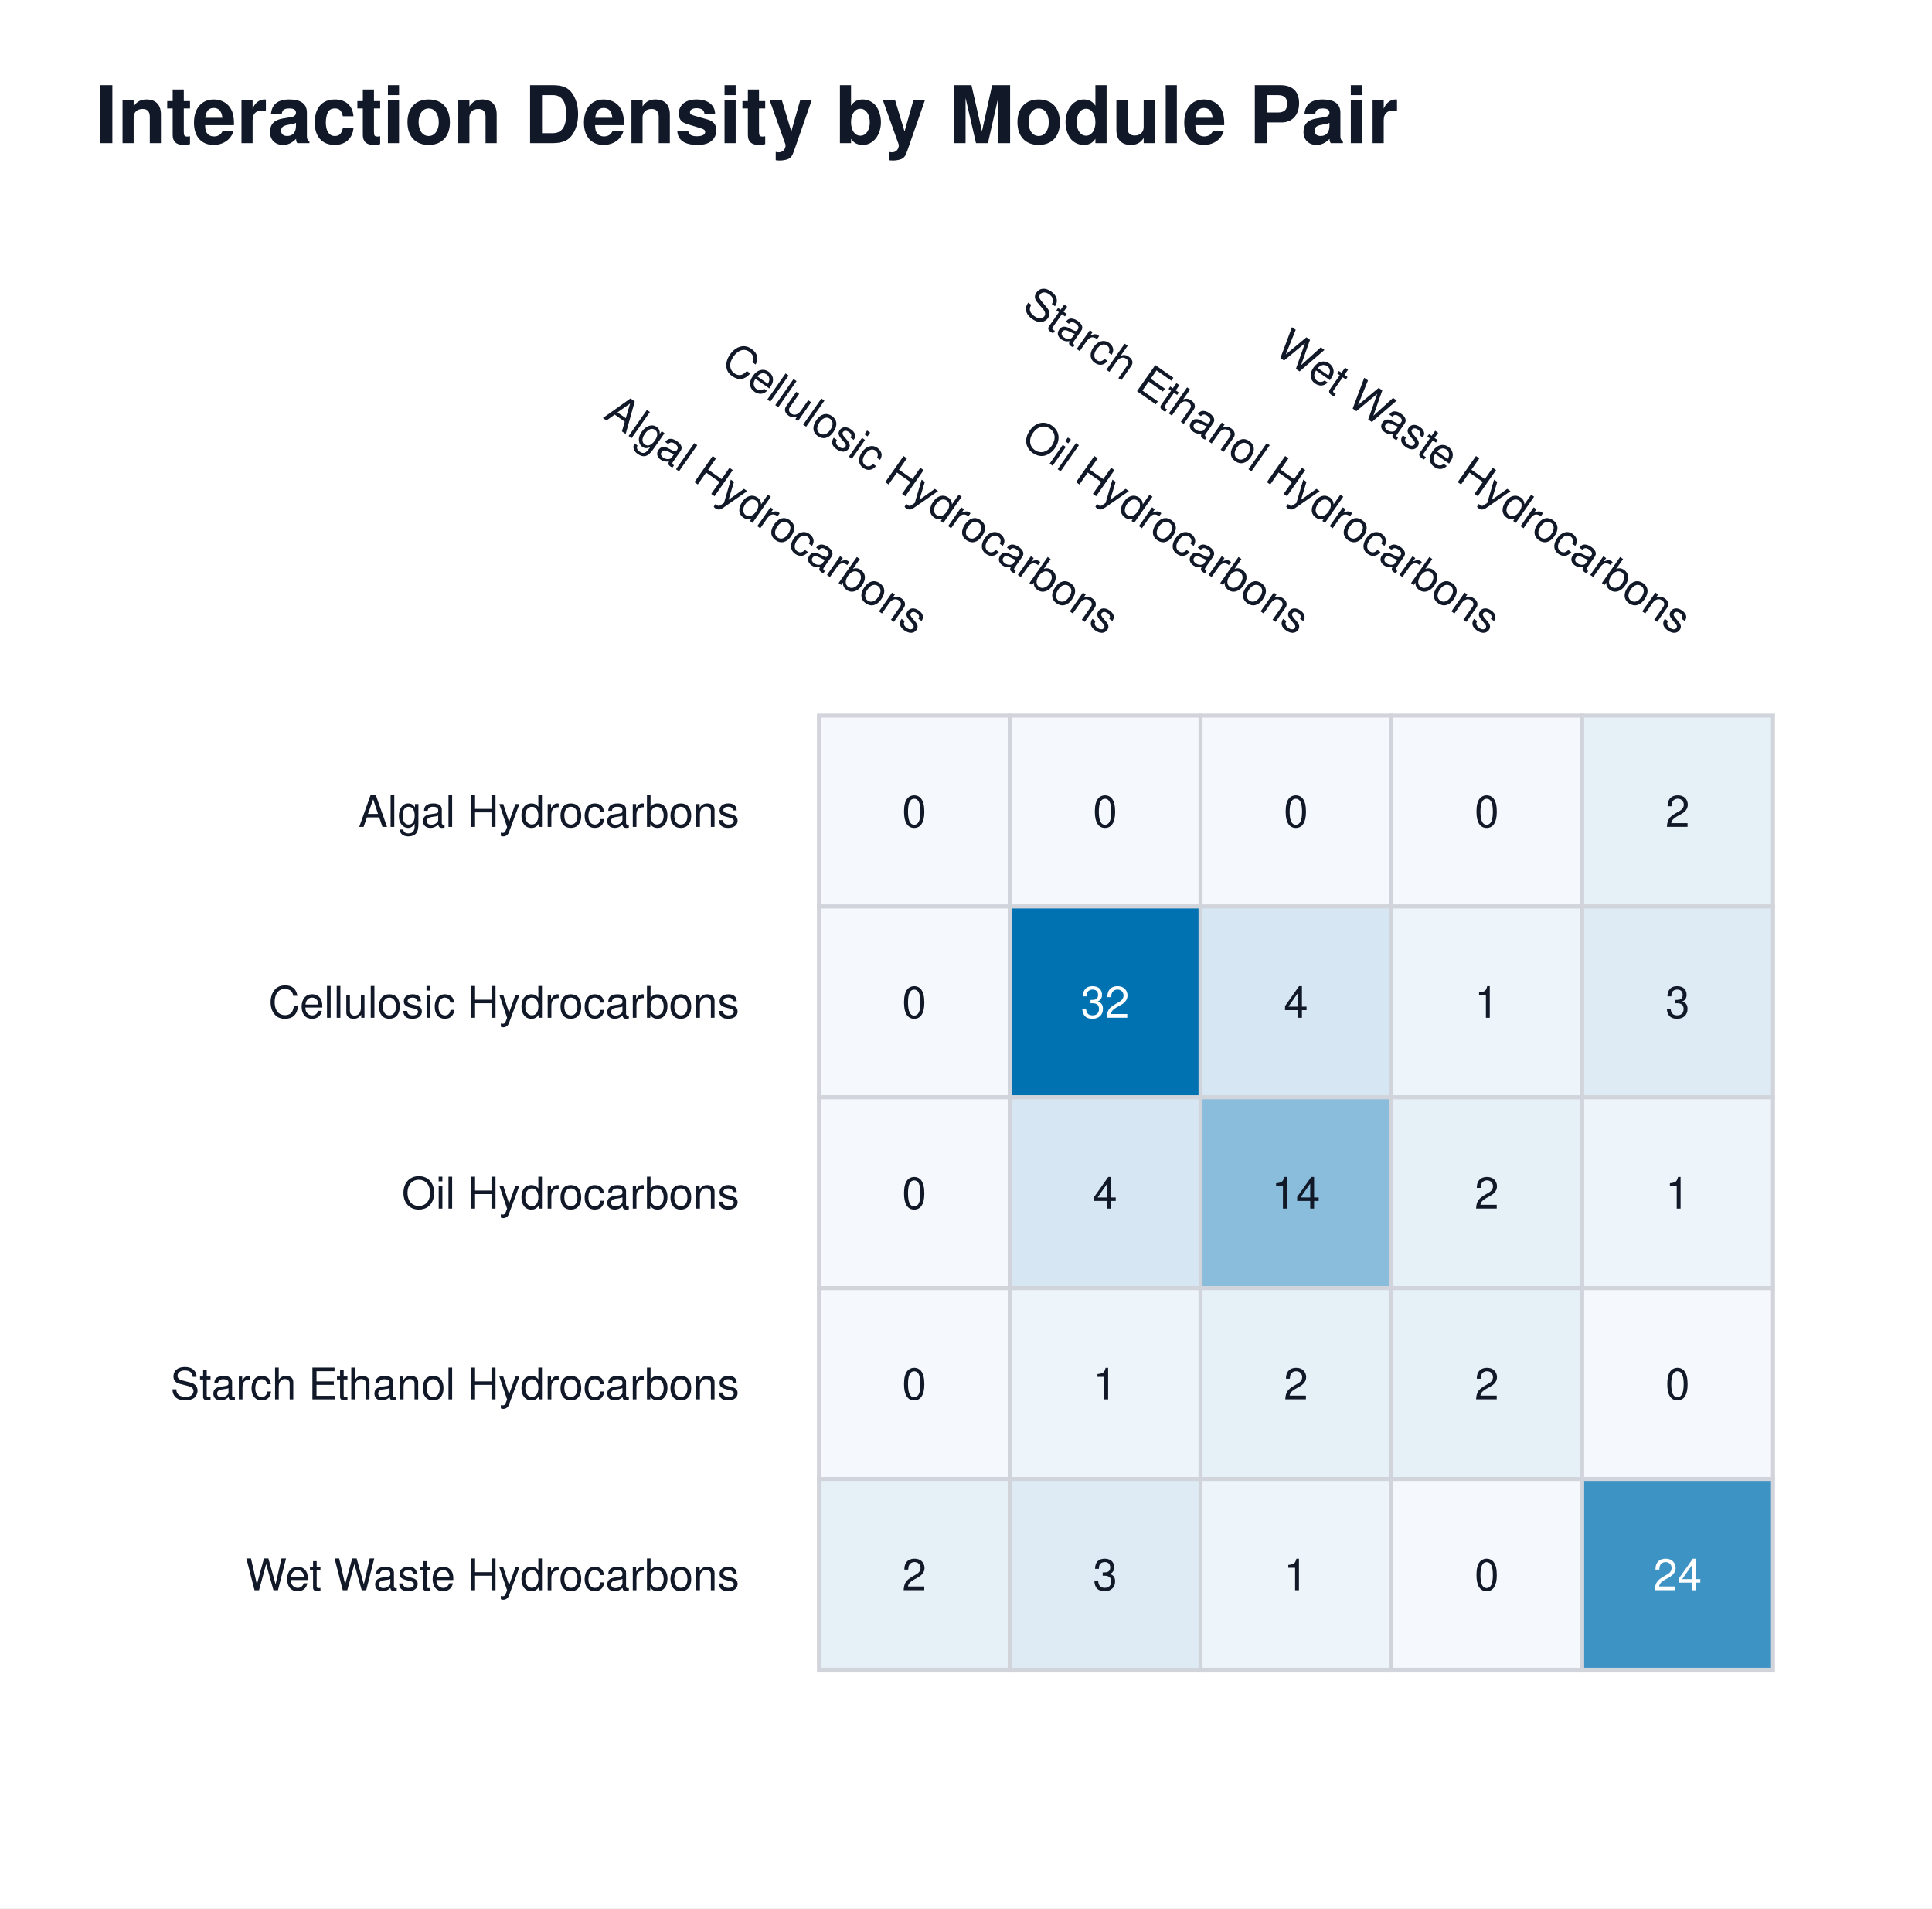
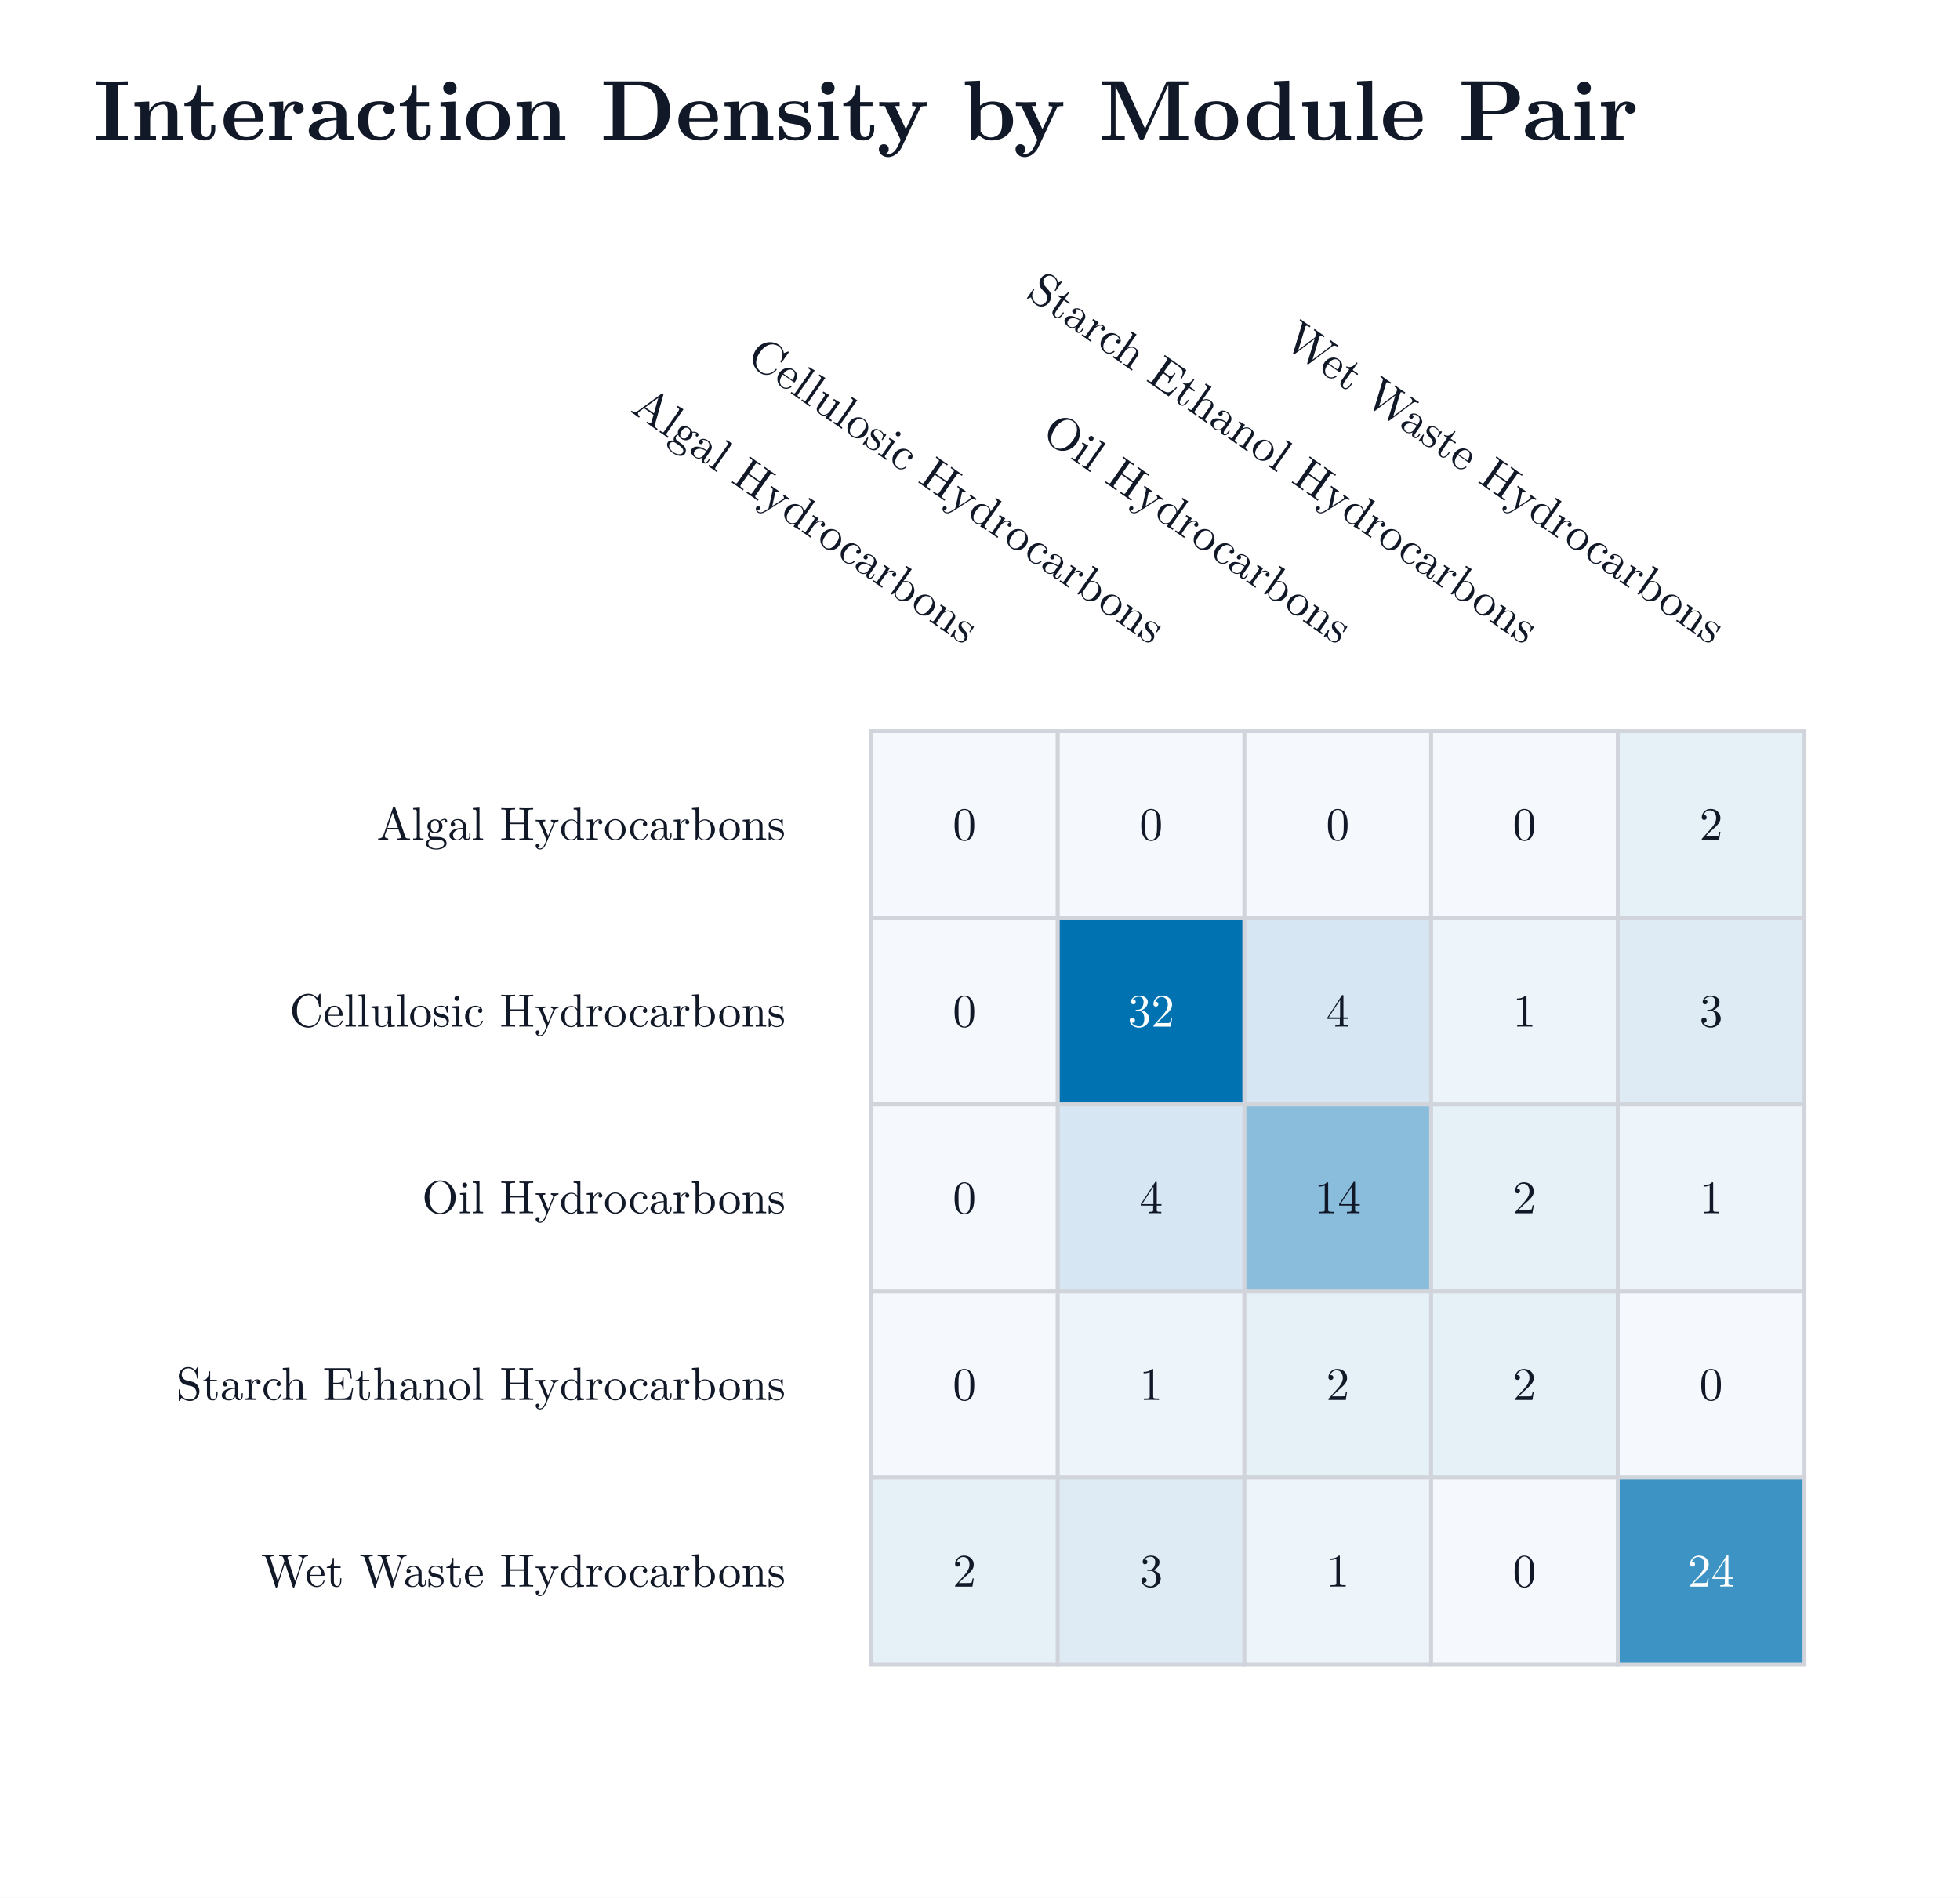
- <svg xmlns="http://www.w3.org/2000/svg" width="486" height="480" viewBox="0 0 486 480">
+ <svg xmlns="http://www.w3.org/2000/svg" width="504" height="488" viewBox="0 0 504 488">
  <rect width="100%" height="100%" fill="#ffffff" />
-   <text x="24" y="36" font-family="Helvetica, Arial, sans-serif" font-size="20" fill="#111827" font-weight="bold">Interaction Density by Module Pair</text>
-   <text x="230.00" y="160.00" font-family="Helvetica, Arial, sans-serif" font-size="11" text-anchor="end" fill="#111827" transform="rotate(35 230.00,160.00)">Algal Hydrocarbons</text>
-   <text x="278.00" y="160.00" font-family="Helvetica, Arial, sans-serif" font-size="11" text-anchor="end" fill="#111827" transform="rotate(35 278.00,160.00)">Cellulosic Hydrocarbons</text>
-   <text x="326.00" y="160.00" font-family="Helvetica, Arial, sans-serif" font-size="11" text-anchor="end" fill="#111827" transform="rotate(35 326.00,160.00)">Oil Hydrocarbons</text>
-   <text x="374.00" y="160.00" font-family="Helvetica, Arial, sans-serif" font-size="11" text-anchor="end" fill="#111827" transform="rotate(35 374.00,160.00)">Starch Ethanol Hydrocarbons</text>
-   <text x="422.00" y="160.00" font-family="Helvetica, Arial, sans-serif" font-size="11" text-anchor="end" fill="#111827" transform="rotate(35 422.00,160.00)">Wet Waste Hydrocarbons</text>
-   <text x="186.00" y="208.00" font-family="Helvetica, Arial, sans-serif" font-size="11" text-anchor="end" fill="#111827">Algal Hydrocarbons</text>
-   <rect x="206.00" y="180.00" width="48" height="48" fill="#f5f8fc" stroke="#d1d5db" stroke-width="1" />
-   <text x="230.00" y="208.00" font-family="Helvetica, Arial, sans-serif" font-size="11" text-anchor="middle" fill="#111827">0</text>
-   <rect x="254.00" y="180.00" width="48" height="48" fill="#f5f8fc" stroke="#d1d5db" stroke-width="1" />
-   <text x="278.00" y="208.00" font-family="Helvetica, Arial, sans-serif" font-size="11" text-anchor="middle" fill="#111827">0</text>
-   <rect x="302.00" y="180.00" width="48" height="48" fill="#f5f8fc" stroke="#d1d5db" stroke-width="1" />
-   <text x="326.00" y="208.00" font-family="Helvetica, Arial, sans-serif" font-size="11" text-anchor="middle" fill="#111827">0</text>
-   <rect x="350.00" y="180.00" width="48" height="48" fill="#f5f8fc" stroke="#d1d5db" stroke-width="1" />
-   <text x="374.00" y="208.00" font-family="Helvetica, Arial, sans-serif" font-size="11" text-anchor="middle" fill="#111827">0</text>
-   <rect x="398.00" y="180.00" width="48" height="48" fill="#e6f0f7" stroke="#d1d5db" stroke-width="1" />
-   <text x="422.00" y="208.00" font-family="Helvetica, Arial, sans-serif" font-size="11" text-anchor="middle" fill="#111827">2</text>
-   <text x="186.00" y="256.00" font-family="Helvetica, Arial, sans-serif" font-size="11" text-anchor="end" fill="#111827">Cellulosic Hydrocarbons</text>
-   <rect x="206.00" y="228.00" width="48" height="48" fill="#f5f8fc" stroke="#d1d5db" stroke-width="1" />
-   <text x="230.00" y="256.00" font-family="Helvetica, Arial, sans-serif" font-size="11" text-anchor="middle" fill="#111827">0</text>
-   <rect x="254.00" y="228.00" width="48" height="48" fill="#0072b2" stroke="#d1d5db" stroke-width="1" />
-   <text x="278.00" y="256.00" font-family="Helvetica, Arial, sans-serif" font-size="11" text-anchor="middle" fill="#ffffff">32</text>
-   <rect x="302.00" y="228.00" width="48" height="48" fill="#d6e7f3" stroke="#d1d5db" stroke-width="1" />
-   <text x="326.00" y="256.00" font-family="Helvetica, Arial, sans-serif" font-size="11" text-anchor="middle" fill="#111827">4</text>
-   <rect x="350.00" y="228.00" width="48" height="48" fill="#edf4fa" stroke="#d1d5db" stroke-width="1" />
-   <text x="374.00" y="256.00" font-family="Helvetica, Arial, sans-serif" font-size="11" text-anchor="middle" fill="#111827">1</text>
-   <rect x="398.00" y="228.00" width="48" height="48" fill="#deebf5" stroke="#d1d5db" stroke-width="1" />
-   <text x="422.00" y="256.00" font-family="Helvetica, Arial, sans-serif" font-size="11" text-anchor="middle" fill="#111827">3</text>
-   <text x="186.00" y="304.00" font-family="Helvetica, Arial, sans-serif" font-size="11" text-anchor="end" fill="#111827">Oil Hydrocarbons</text>
-   <rect x="206.00" y="276.00" width="48" height="48" fill="#f5f8fc" stroke="#d1d5db" stroke-width="1" />
-   <text x="230.00" y="304.00" font-family="Helvetica, Arial, sans-serif" font-size="11" text-anchor="middle" fill="#111827">0</text>
-   <rect x="254.00" y="276.00" width="48" height="48" fill="#d6e7f3" stroke="#d1d5db" stroke-width="1" />
-   <text x="278.00" y="304.00" font-family="Helvetica, Arial, sans-serif" font-size="11" text-anchor="middle" fill="#111827">4</text>
-   <rect x="302.00" y="276.00" width="48" height="48" fill="#8abddc" stroke="#d1d5db" stroke-width="1" />
-   <text x="326.00" y="304.00" font-family="Helvetica, Arial, sans-serif" font-size="11" text-anchor="middle" fill="#111827">14</text>
-   <rect x="350.00" y="276.00" width="48" height="48" fill="#e6f0f7" stroke="#d1d5db" stroke-width="1" />
-   <text x="374.00" y="304.00" font-family="Helvetica, Arial, sans-serif" font-size="11" text-anchor="middle" fill="#111827">2</text>
-   <rect x="398.00" y="276.00" width="48" height="48" fill="#edf4fa" stroke="#d1d5db" stroke-width="1" />
-   <text x="422.00" y="304.00" font-family="Helvetica, Arial, sans-serif" font-size="11" text-anchor="middle" fill="#111827">1</text>
-   <text x="186.00" y="352.00" font-family="Helvetica, Arial, sans-serif" font-size="11" text-anchor="end" fill="#111827">Starch Ethanol Hydrocarbons</text>
-   <rect x="206.00" y="324.00" width="48" height="48" fill="#f5f8fc" stroke="#d1d5db" stroke-width="1" />
-   <text x="230.00" y="352.00" font-family="Helvetica, Arial, sans-serif" font-size="11" text-anchor="middle" fill="#111827">0</text>
-   <rect x="254.00" y="324.00" width="48" height="48" fill="#edf4fa" stroke="#d1d5db" stroke-width="1" />
-   <text x="278.00" y="352.00" font-family="Helvetica, Arial, sans-serif" font-size="11" text-anchor="middle" fill="#111827">1</text>
-   <rect x="302.00" y="324.00" width="48" height="48" fill="#e6f0f7" stroke="#d1d5db" stroke-width="1" />
-   <text x="326.00" y="352.00" font-family="Helvetica, Arial, sans-serif" font-size="11" text-anchor="middle" fill="#111827">2</text>
-   <rect x="350.00" y="324.00" width="48" height="48" fill="#e6f0f7" stroke="#d1d5db" stroke-width="1" />
-   <text x="374.00" y="352.00" font-family="Helvetica, Arial, sans-serif" font-size="11" text-anchor="middle" fill="#111827">2</text>
-   <rect x="398.00" y="324.00" width="48" height="48" fill="#f5f8fc" stroke="#d1d5db" stroke-width="1" />
-   <text x="422.00" y="352.00" font-family="Helvetica, Arial, sans-serif" font-size="11" text-anchor="middle" fill="#111827">0</text>
-   <text x="186.00" y="400.00" font-family="Helvetica, Arial, sans-serif" font-size="11" text-anchor="end" fill="#111827">Wet Waste Hydrocarbons</text>
-   <rect x="206.00" y="372.00" width="48" height="48" fill="#e6f0f7" stroke="#d1d5db" stroke-width="1" />
-   <text x="230.00" y="400.00" font-family="Helvetica, Arial, sans-serif" font-size="11" text-anchor="middle" fill="#111827">2</text>
-   <rect x="254.00" y="372.00" width="48" height="48" fill="#deebf5" stroke="#d1d5db" stroke-width="1" />
-   <text x="278.00" y="400.00" font-family="Helvetica, Arial, sans-serif" font-size="11" text-anchor="middle" fill="#111827">3</text>
-   <rect x="302.00" y="372.00" width="48" height="48" fill="#edf4fa" stroke="#d1d5db" stroke-width="1" />
-   <text x="326.00" y="400.00" font-family="Helvetica, Arial, sans-serif" font-size="11" text-anchor="middle" fill="#111827">1</text>
-   <rect x="350.00" y="372.00" width="48" height="48" fill="#f5f8fc" stroke="#d1d5db" stroke-width="1" />
-   <text x="374.00" y="400.00" font-family="Helvetica, Arial, sans-serif" font-size="11" text-anchor="middle" fill="#111827">0</text>
-   <rect x="398.00" y="372.00" width="48" height="48" fill="#3d94c4" stroke="#d1d5db" stroke-width="1" />
-   <text x="422.00" y="400.00" font-family="Helvetica, Arial, sans-serif" font-size="11" text-anchor="middle" fill="#ffffff">24</text>
+   <text x="24" y="36" font-family="'CMU Serif', 'Computer Modern', 'Latin Modern Roman', Georgia, serif" font-size="22" fill="#111827" font-weight="bold">Interaction Density by Module Pair</text>
+   <text x="248.00" y="166.00" font-family="'CMU Serif', 'Computer Modern', 'Latin Modern Roman', Georgia, serif" font-size="12" text-anchor="end" fill="#111827" transform="rotate(35 248.00,166.00)">Algal Hydrocarbons</text>
+   <text x="296.00" y="166.00" font-family="'CMU Serif', 'Computer Modern', 'Latin Modern Roman', Georgia, serif" font-size="12" text-anchor="end" fill="#111827" transform="rotate(35 296.00,166.00)">Cellulosic Hydrocarbons</text>
+   <text x="344.00" y="166.00" font-family="'CMU Serif', 'Computer Modern', 'Latin Modern Roman', Georgia, serif" font-size="12" text-anchor="end" fill="#111827" transform="rotate(35 344.00,166.00)">Oil Hydrocarbons</text>
+   <text x="392.00" y="166.00" font-family="'CMU Serif', 'Computer Modern', 'Latin Modern Roman', Georgia, serif" font-size="12" text-anchor="end" fill="#111827" transform="rotate(35 392.00,166.00)">Starch Ethanol Hydrocarbons</text>
+   <text x="440.00" y="166.00" font-family="'CMU Serif', 'Computer Modern', 'Latin Modern Roman', Georgia, serif" font-size="12" text-anchor="end" fill="#111827" transform="rotate(35 440.00,166.00)">Wet Waste Hydrocarbons</text>
+   <text x="202.00" y="216.00" font-family="'CMU Serif', 'Computer Modern', 'Latin Modern Roman', Georgia, serif" font-size="12" text-anchor="end" fill="#111827">Algal Hydrocarbons</text>
+   <rect x="224.00" y="188.00" width="48" height="48" fill="#f5f8fc" stroke="#d1d5db" stroke-width="1" />
+   <text x="248.00" y="216.00" font-family="'CMU Serif', 'Computer Modern', 'Latin Modern Roman', Georgia, serif" font-size="12" text-anchor="middle" fill="#111827">0</text>
+   <rect x="272.00" y="188.00" width="48" height="48" fill="#f5f8fc" stroke="#d1d5db" stroke-width="1" />
+   <text x="296.00" y="216.00" font-family="'CMU Serif', 'Computer Modern', 'Latin Modern Roman', Georgia, serif" font-size="12" text-anchor="middle" fill="#111827">0</text>
+   <rect x="320.00" y="188.00" width="48" height="48" fill="#f5f8fc" stroke="#d1d5db" stroke-width="1" />
+   <text x="344.00" y="216.00" font-family="'CMU Serif', 'Computer Modern', 'Latin Modern Roman', Georgia, serif" font-size="12" text-anchor="middle" fill="#111827">0</text>
+   <rect x="368.00" y="188.00" width="48" height="48" fill="#f5f8fc" stroke="#d1d5db" stroke-width="1" />
+   <text x="392.00" y="216.00" font-family="'CMU Serif', 'Computer Modern', 'Latin Modern Roman', Georgia, serif" font-size="12" text-anchor="middle" fill="#111827">0</text>
+   <rect x="416.00" y="188.00" width="48" height="48" fill="#e6f0f7" stroke="#d1d5db" stroke-width="1" />
+   <text x="440.00" y="216.00" font-family="'CMU Serif', 'Computer Modern', 'Latin Modern Roman', Georgia, serif" font-size="12" text-anchor="middle" fill="#111827">2</text>
+   <text x="202.00" y="264.00" font-family="'CMU Serif', 'Computer Modern', 'Latin Modern Roman', Georgia, serif" font-size="12" text-anchor="end" fill="#111827">Cellulosic Hydrocarbons</text>
+   <rect x="224.00" y="236.00" width="48" height="48" fill="#f5f8fc" stroke="#d1d5db" stroke-width="1" />
+   <text x="248.00" y="264.00" font-family="'CMU Serif', 'Computer Modern', 'Latin Modern Roman', Georgia, serif" font-size="12" text-anchor="middle" fill="#111827">0</text>
+   <rect x="272.00" y="236.00" width="48" height="48" fill="#0072b2" stroke="#d1d5db" stroke-width="1" />
+   <text x="296.00" y="264.00" font-family="'CMU Serif', 'Computer Modern', 'Latin Modern Roman', Georgia, serif" font-size="12" text-anchor="middle" fill="#ffffff">32</text>
+   <rect x="320.00" y="236.00" width="48" height="48" fill="#d6e7f3" stroke="#d1d5db" stroke-width="1" />
+   <text x="344.00" y="264.00" font-family="'CMU Serif', 'Computer Modern', 'Latin Modern Roman', Georgia, serif" font-size="12" text-anchor="middle" fill="#111827">4</text>
+   <rect x="368.00" y="236.00" width="48" height="48" fill="#edf4fa" stroke="#d1d5db" stroke-width="1" />
+   <text x="392.00" y="264.00" font-family="'CMU Serif', 'Computer Modern', 'Latin Modern Roman', Georgia, serif" font-size="12" text-anchor="middle" fill="#111827">1</text>
+   <rect x="416.00" y="236.00" width="48" height="48" fill="#deebf5" stroke="#d1d5db" stroke-width="1" />
+   <text x="440.00" y="264.00" font-family="'CMU Serif', 'Computer Modern', 'Latin Modern Roman', Georgia, serif" font-size="12" text-anchor="middle" fill="#111827">3</text>
+   <text x="202.00" y="312.00" font-family="'CMU Serif', 'Computer Modern', 'Latin Modern Roman', Georgia, serif" font-size="12" text-anchor="end" fill="#111827">Oil Hydrocarbons</text>
+   <rect x="224.00" y="284.00" width="48" height="48" fill="#f5f8fc" stroke="#d1d5db" stroke-width="1" />
+   <text x="248.00" y="312.00" font-family="'CMU Serif', 'Computer Modern', 'Latin Modern Roman', Georgia, serif" font-size="12" text-anchor="middle" fill="#111827">0</text>
+   <rect x="272.00" y="284.00" width="48" height="48" fill="#d6e7f3" stroke="#d1d5db" stroke-width="1" />
+   <text x="296.00" y="312.00" font-family="'CMU Serif', 'Computer Modern', 'Latin Modern Roman', Georgia, serif" font-size="12" text-anchor="middle" fill="#111827">4</text>
+   <rect x="320.00" y="284.00" width="48" height="48" fill="#8abddc" stroke="#d1d5db" stroke-width="1" />
+   <text x="344.00" y="312.00" font-family="'CMU Serif', 'Computer Modern', 'Latin Modern Roman', Georgia, serif" font-size="12" text-anchor="middle" fill="#111827">14</text>
+   <rect x="368.00" y="284.00" width="48" height="48" fill="#e6f0f7" stroke="#d1d5db" stroke-width="1" />
+   <text x="392.00" y="312.00" font-family="'CMU Serif', 'Computer Modern', 'Latin Modern Roman', Georgia, serif" font-size="12" text-anchor="middle" fill="#111827">2</text>
+   <rect x="416.00" y="284.00" width="48" height="48" fill="#edf4fa" stroke="#d1d5db" stroke-width="1" />
+   <text x="440.00" y="312.00" font-family="'CMU Serif', 'Computer Modern', 'Latin Modern Roman', Georgia, serif" font-size="12" text-anchor="middle" fill="#111827">1</text>
+   <text x="202.00" y="360.00" font-family="'CMU Serif', 'Computer Modern', 'Latin Modern Roman', Georgia, serif" font-size="12" text-anchor="end" fill="#111827">Starch Ethanol Hydrocarbons</text>
+   <rect x="224.00" y="332.00" width="48" height="48" fill="#f5f8fc" stroke="#d1d5db" stroke-width="1" />
+   <text x="248.00" y="360.00" font-family="'CMU Serif', 'Computer Modern', 'Latin Modern Roman', Georgia, serif" font-size="12" text-anchor="middle" fill="#111827">0</text>
+   <rect x="272.00" y="332.00" width="48" height="48" fill="#edf4fa" stroke="#d1d5db" stroke-width="1" />
+   <text x="296.00" y="360.00" font-family="'CMU Serif', 'Computer Modern', 'Latin Modern Roman', Georgia, serif" font-size="12" text-anchor="middle" fill="#111827">1</text>
+   <rect x="320.00" y="332.00" width="48" height="48" fill="#e6f0f7" stroke="#d1d5db" stroke-width="1" />
+   <text x="344.00" y="360.00" font-family="'CMU Serif', 'Computer Modern', 'Latin Modern Roman', Georgia, serif" font-size="12" text-anchor="middle" fill="#111827">2</text>
+   <rect x="368.00" y="332.00" width="48" height="48" fill="#e6f0f7" stroke="#d1d5db" stroke-width="1" />
+   <text x="392.00" y="360.00" font-family="'CMU Serif', 'Computer Modern', 'Latin Modern Roman', Georgia, serif" font-size="12" text-anchor="middle" fill="#111827">2</text>
+   <rect x="416.00" y="332.00" width="48" height="48" fill="#f5f8fc" stroke="#d1d5db" stroke-width="1" />
+   <text x="440.00" y="360.00" font-family="'CMU Serif', 'Computer Modern', 'Latin Modern Roman', Georgia, serif" font-size="12" text-anchor="middle" fill="#111827">0</text>
+   <text x="202.00" y="408.00" font-family="'CMU Serif', 'Computer Modern', 'Latin Modern Roman', Georgia, serif" font-size="12" text-anchor="end" fill="#111827">Wet Waste Hydrocarbons</text>
+   <rect x="224.00" y="380.00" width="48" height="48" fill="#e6f0f7" stroke="#d1d5db" stroke-width="1" />
+   <text x="248.00" y="408.00" font-family="'CMU Serif', 'Computer Modern', 'Latin Modern Roman', Georgia, serif" font-size="12" text-anchor="middle" fill="#111827">2</text>
+   <rect x="272.00" y="380.00" width="48" height="48" fill="#deebf5" stroke="#d1d5db" stroke-width="1" />
+   <text x="296.00" y="408.00" font-family="'CMU Serif', 'Computer Modern', 'Latin Modern Roman', Georgia, serif" font-size="12" text-anchor="middle" fill="#111827">3</text>
+   <rect x="320.00" y="380.00" width="48" height="48" fill="#edf4fa" stroke="#d1d5db" stroke-width="1" />
+   <text x="344.00" y="408.00" font-family="'CMU Serif', 'Computer Modern', 'Latin Modern Roman', Georgia, serif" font-size="12" text-anchor="middle" fill="#111827">1</text>
+   <rect x="368.00" y="380.00" width="48" height="48" fill="#f5f8fc" stroke="#d1d5db" stroke-width="1" />
+   <text x="392.00" y="408.00" font-family="'CMU Serif', 'Computer Modern', 'Latin Modern Roman', Georgia, serif" font-size="12" text-anchor="middle" fill="#111827">0</text>
+   <rect x="416.00" y="380.00" width="48" height="48" fill="#3d94c4" stroke="#d1d5db" stroke-width="1" />
+   <text x="440.00" y="408.00" font-family="'CMU Serif', 'Computer Modern', 'Latin Modern Roman', Georgia, serif" font-size="12" text-anchor="middle" fill="#ffffff">24</text>
</svg>
